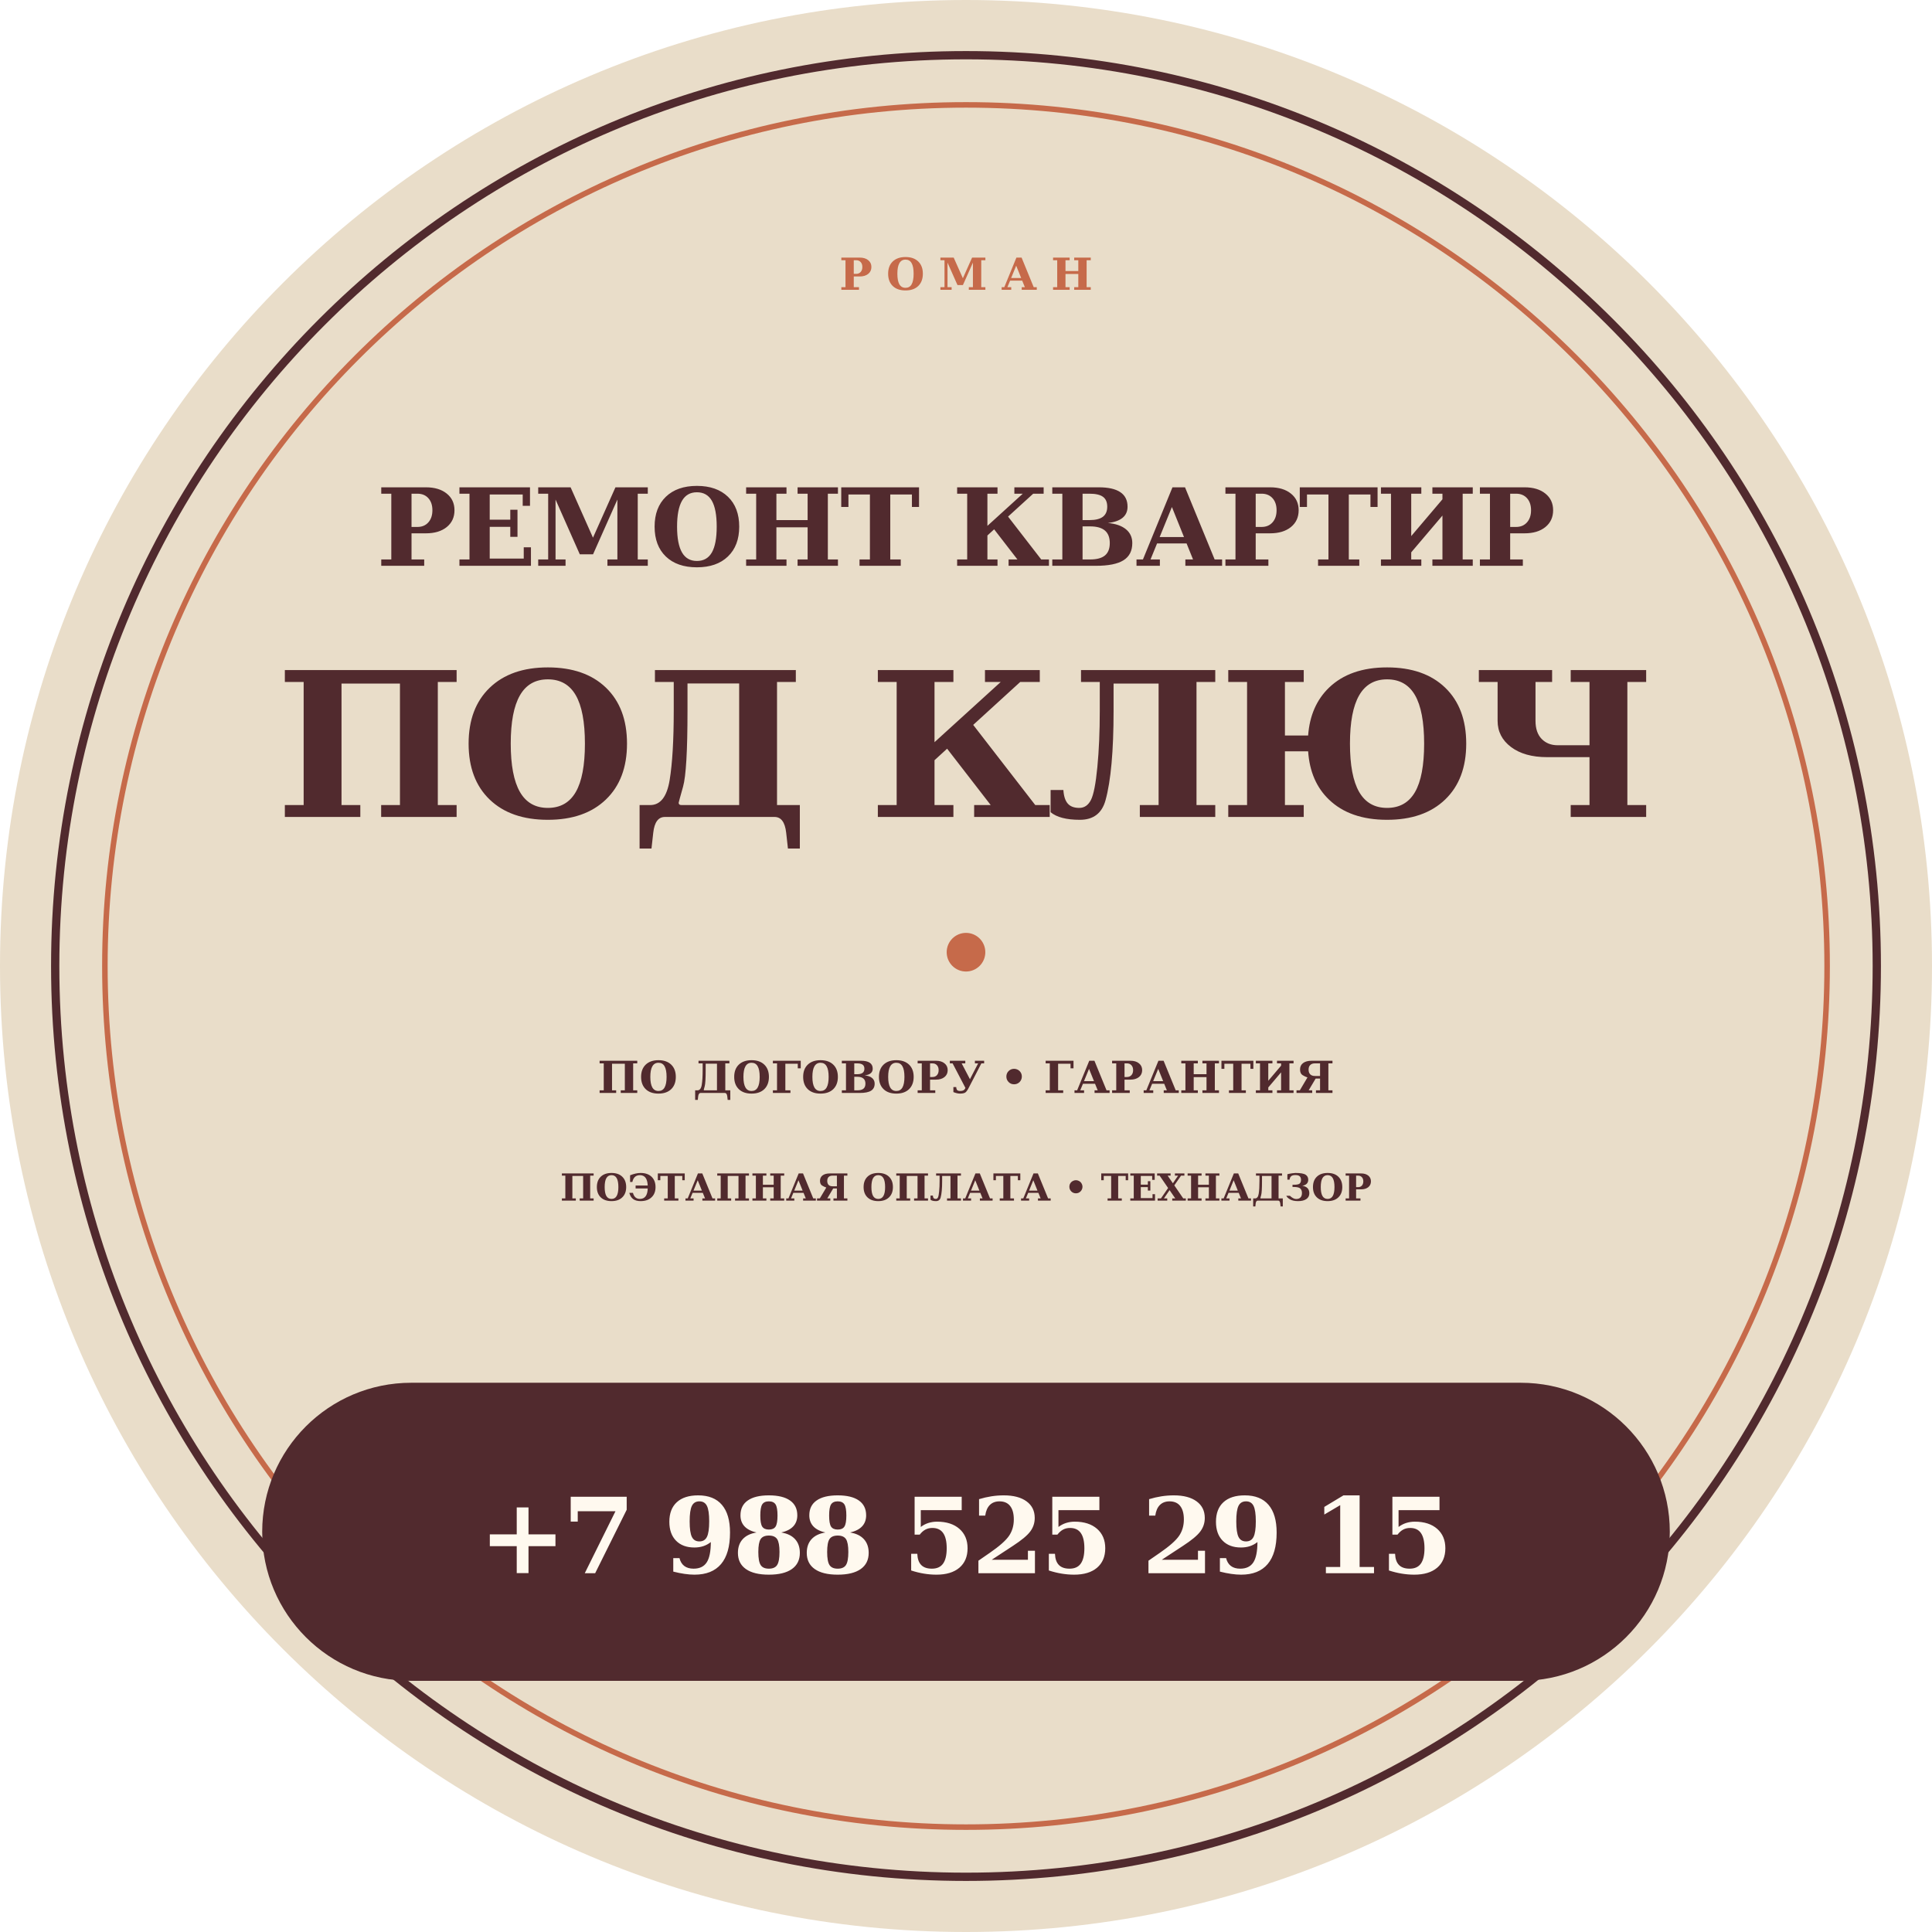
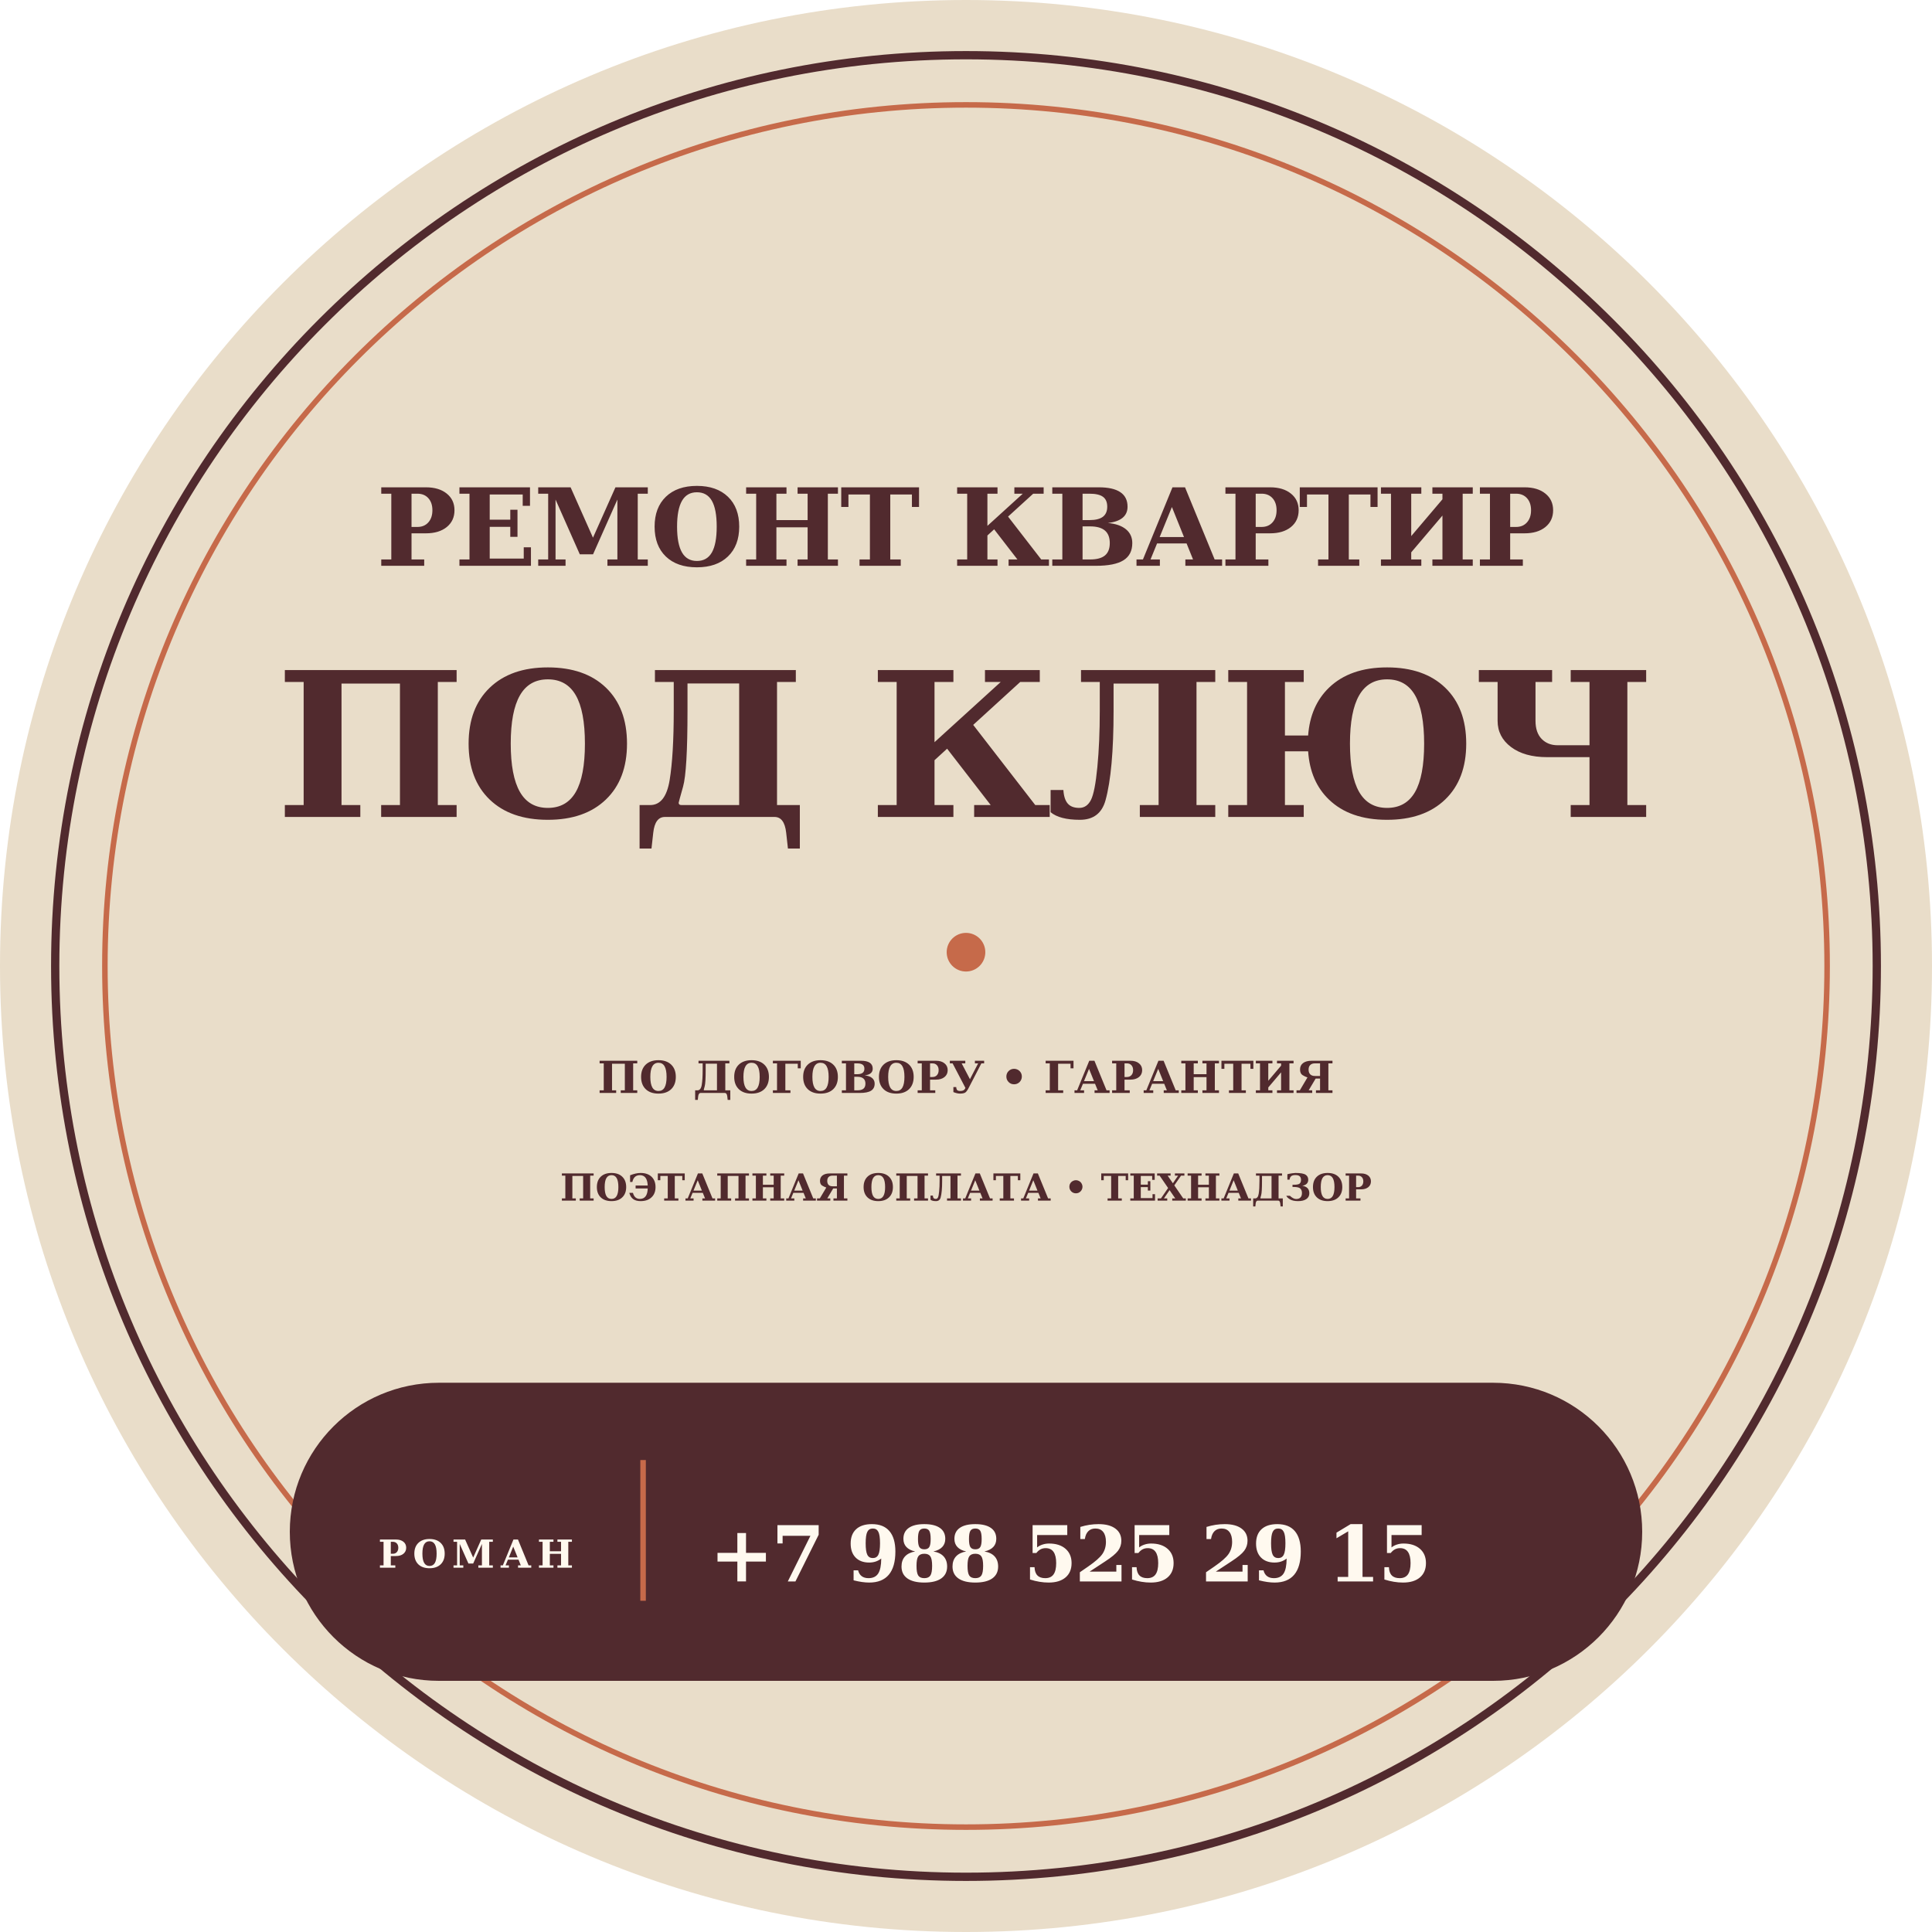
<svg xmlns="http://www.w3.org/2000/svg" width="700mm" height="700mm" viewBox="0 0 700 700">
  <defs>
    <clipPath id="round-cut">
      <circle cx="350" cy="350" r="350" />
    </clipPath>
  </defs>
  <g clip-path="url(#round-cut)">
    <rect width="700" height="700" fill="#E9DDC9" />
    <circle cx="350" cy="350" r="330" fill="none" stroke="#512A2E" stroke-width="3" />
    <circle cx="350" cy="350" r="312" fill="none" stroke="#C66A4A" stroke-width="2" />
-     <text x="350" y="105" fill="#C66A4A" font-family="DejaVu Serif" font-size="16" font-weight="700" text-anchor="middle" letter-spacing="5">РОМАН</text>
    <text x="350" y="205" fill="#512A2E" font-family="DejaVu Serif" font-size="39" font-weight="700" text-anchor="middle" letter-spacing="-1">РЕМОНТ КВАРТИР</text>
    <text x="350" y="296" fill="#512A2E" font-family="DejaVu Serif" font-size="73" font-weight="700" text-anchor="middle" letter-spacing="-2">ПОД КЛЮЧ</text>
    <circle cx="350" cy="345" r="7" fill="#C66A4A" />
    <text x="350" y="396" fill="#512A2E" font-family="DejaVu Serif" font-size="16" font-weight="700" text-anchor="middle" letter-spacing="0">ПО ДОГОВОРУ  •  ГАРАНТИЯ</text>
    <text x="350" y="435" fill="#512A2E" font-family="DejaVu Serif" font-size="13.5" font-weight="700" text-anchor="middle" letter-spacing="0">ПОЭТАПНАЯ ОПЛАТА  •  ТЕХНАДЗОР</text>
-     <rect x="95" y="501" width="510" height="108" rx="54" fill="#512A2E" />
-     <text x="350" y="570" fill="#FFF9EF" font-family="DejaVu Serif" font-size="38" font-weight="700" text-anchor="middle" letter-spacing="-1.5">+7 988 525 29 15</text>
+     <rect x="105" y="501" width="490" height="108" rx="54" fill="#512A2E" />
+     <text x="137" y="568" fill="#FFF9EF" font-family="DejaVu Serif" font-size="14" font-weight="700" text-anchor="start" letter-spacing="2">РОМАН</text>
+     <rect x="232" y="529" width="2" height="51" fill="#C66A4A" />
+     <text x="257" y="573" fill="#FFF9EF" font-family="DejaVu Serif" font-size="28" font-weight="700" text-anchor="start" letter-spacing="-1">+7 988 525 29 15</text>
  </g>
</svg>
